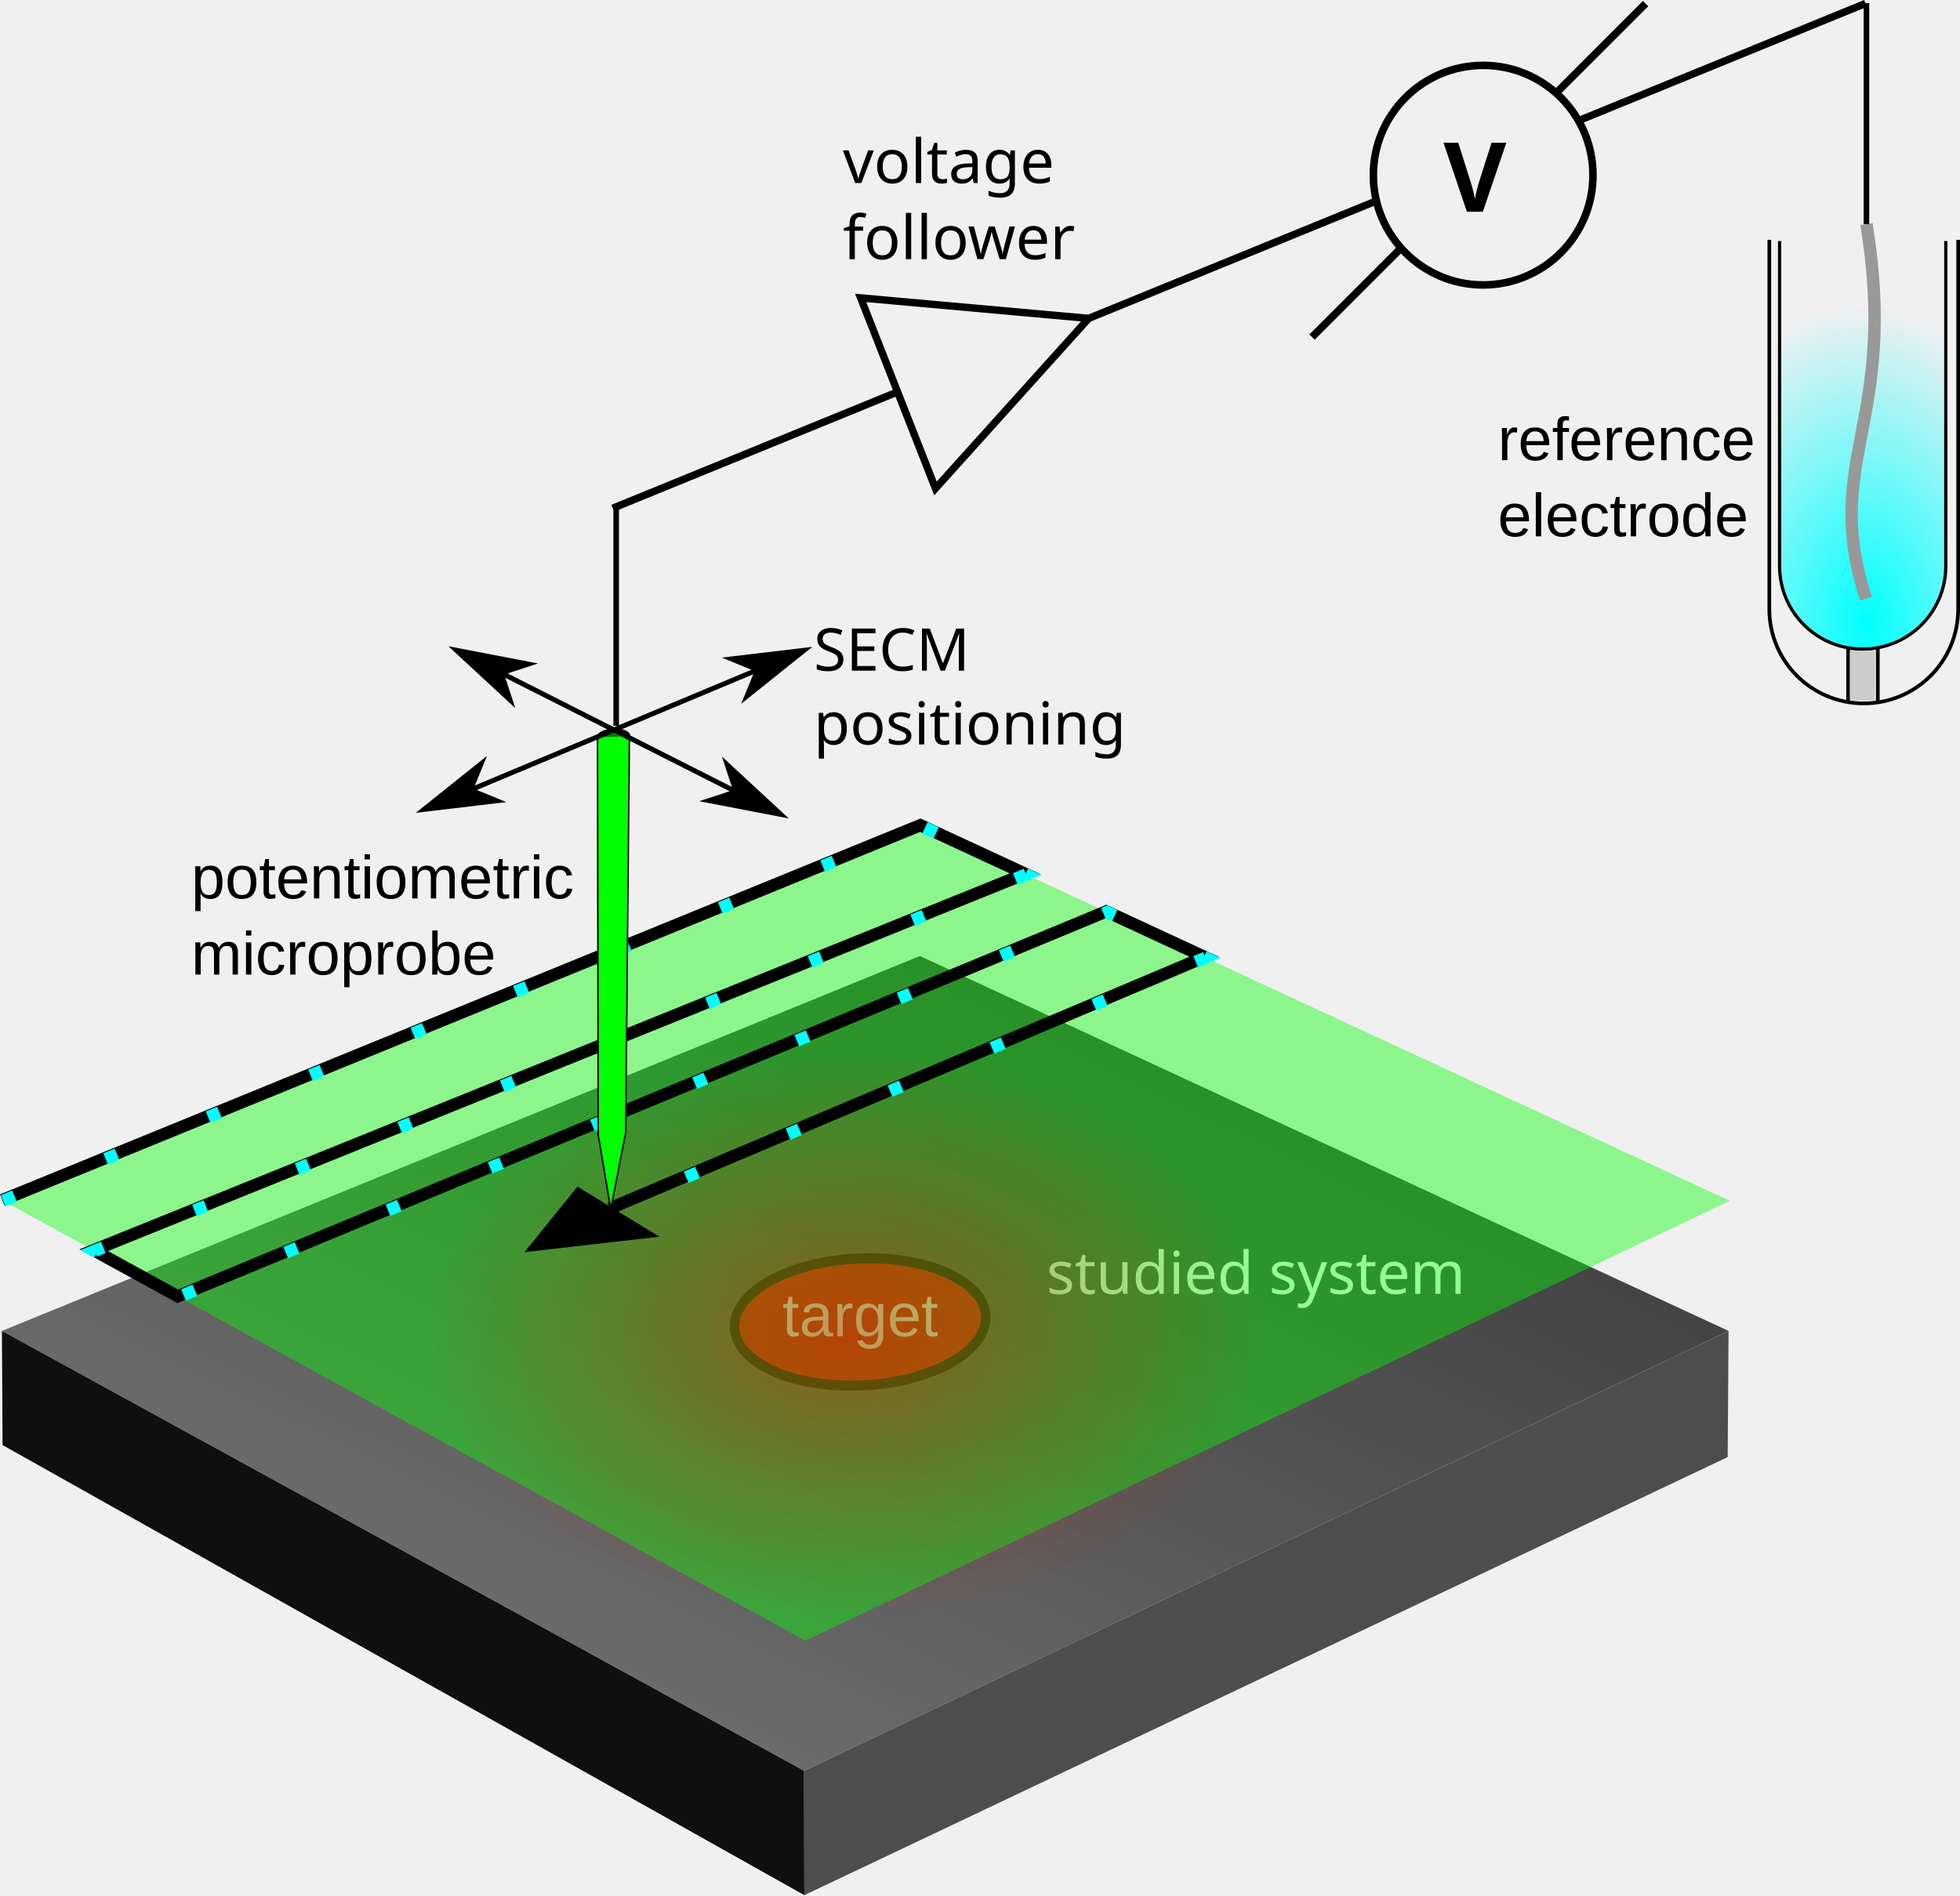
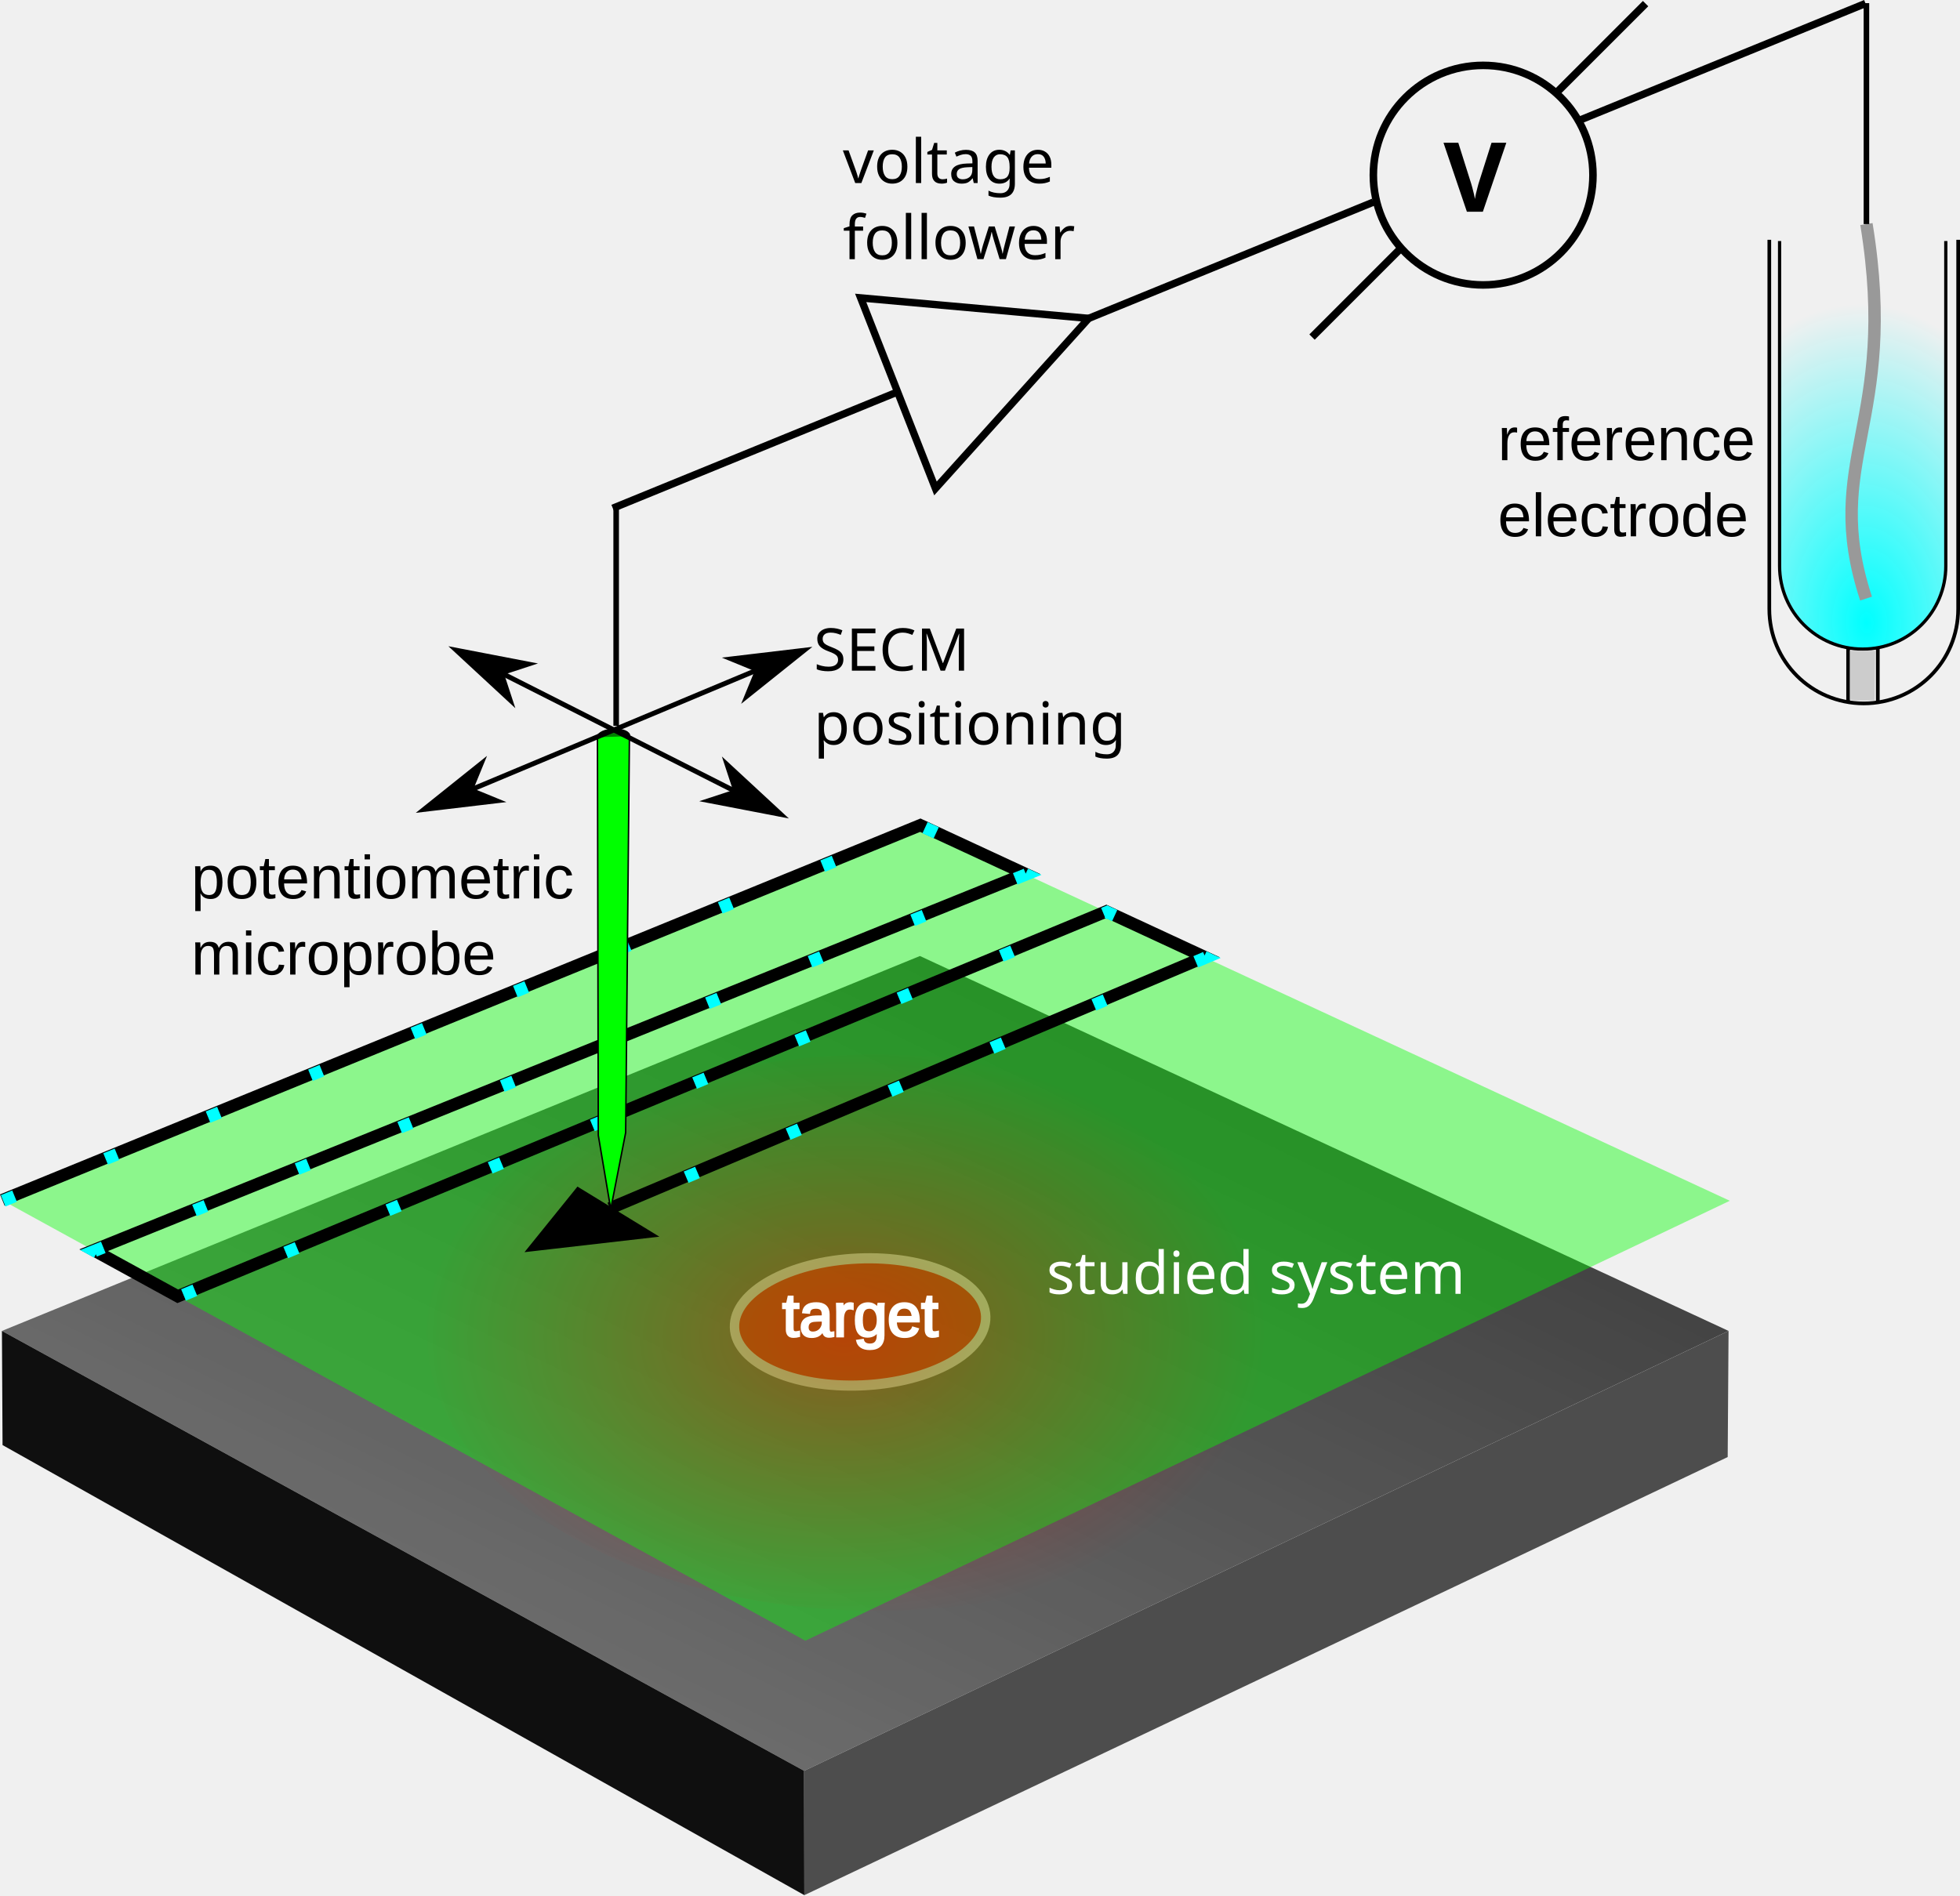
<svg xmlns="http://www.w3.org/2000/svg" xmlns:xlink="http://www.w3.org/1999/xlink" width="797.062" height="770.969" id="svg68187" version="1.1">
  <defs id="defs68189">
    <marker orient="auto" refY="0" refX="0" id="Arrow1Lend" style="overflow:visible">
      <path id="path64520" d="M 0,0 5,-5 -12.5,0 5,5 0,0 z" style="fill-rule:evenodd;stroke:#000000;stroke-width:1pt" transform="matrix(-0.8,0,0,-0.8,-10,0)" />
    </marker>
    <marker orient="auto" refY="0" refX="0" id="Arrow1Lstart" style="overflow:visible">
      <path id="path64517" d="M 0,0 5,-5 -12.5,0 5,5 0,0 z" style="fill-rule:evenodd;stroke:#000000;stroke-width:1pt" transform="matrix(0.8,0,0,0.8,10,0)" />
    </marker>
    <radialGradient xlink:href="#linearGradient66511" id="radialGradient66517" cx="-68.69" cy="564.073" fx="-68.69" fy="564.073" r="183.06" gradientTransform="matrix(-0.00967386,-0.640628,0.937709,-0.01415995,-598.2909,527.4306)" gradientUnits="userSpaceOnUse" />
    <linearGradient id="linearGradient66511">
      <stop style="stop-color:#ff0000;stop-opacity:1" offset="0" id="stop66513" />
      <stop style="stop-color:#ff0000;stop-opacity:0" offset="1" id="stop66515" />
    </linearGradient>
    <linearGradient y2="329.49" x2="1418.532" y1="66.27" x1="1546.188" gradientTransform="matrix(3.977367,0,0,3.977367,-5628.456,285.3111)" gradientUnits="userSpaceOnUse" id="linearGradient5267" xlink:href="#linearGradient3193" />
    <linearGradient id="linearGradient3193">
      <stop style="stop-color:#000000;stop-opacity:1" offset="0" id="stop3205" />
      <stop style="stop-color:#b3b3b3;stop-opacity:1" offset="1" id="stop3197" />
    </linearGradient>
    <linearGradient y2="329.49" x2="1418.532" y1="66.27" x1="1546.188" gradientTransform="matrix(3.977367,0,0,3.977367,-4263.561,398.5186)" gradientUnits="userSpaceOnUse" id="linearGradient68185" xlink:href="#linearGradient3193" />
    <radialGradient xlink:href="#linearGradient67227" id="radialGradient67233" cx="-770.242" cy="-107.118" fx="-770.242" fy="-107.118" r="115.357" gradientTransform="matrix(-0.03661566,-1.124624,0.7247331,-0.02359649,-95.59784,-399.5442)" gradientUnits="userSpaceOnUse" />
    <linearGradient id="linearGradient67227">
      <stop style="stop-color:#00ffff;stop-opacity:1;" offset="0" id="stop67229" />
      <stop style="stop-color:#00ffff;stop-opacity:0;" offset="1" id="stop67231" />
    </linearGradient>
    <radialGradient xlink:href="#linearGradient67227-9" id="radialGradient67233-1" cx="-770.242" cy="-107.118" fx="-770.242" fy="-107.118" r="115.357" gradientTransform="matrix(-0.03661566,-1.124624,0.7247331,-0.02359649,2194.821,-234.3322)" gradientUnits="userSpaceOnUse" />
    <linearGradient id="linearGradient67227-9">
      <stop style="stop-color:#00ffff;stop-opacity:1;" offset="0" id="stop67229-6" />
      <stop style="stop-color:#00ffff;stop-opacity:0;" offset="1" id="stop67231-9" />
    </linearGradient>
  </defs>
  <g id="layer1" transform="translate(-1386.281,-381.0625)">
    <path style="opacity:0.79;fill:url(#linearGradient68185);fill-opacity:1;stroke:#ff00ff;stroke-width:0;stroke-linecap:round;stroke-miterlimit:4" d="m 1387.066,922.442 373.32,-152.505 328.839,152.505 -375.936,178.95 z" id="rect3184" />
    <path style="fill:#0f0f0f;fill-opacity:1;stroke:#ff00ff;stroke-width:0;stroke-linecap:round;stroke-miterlimit:4" d="m 1387.066,922.442 326.223,178.95 0.088,50.562 -326.06,-183.076 z" id="rect3187" />
    <path style="fill:#4d4d4d;stroke:#ff00ff;stroke-width:0;stroke-linecap:round;stroke-miterlimit:4" d="m 1713.289,1101.391 375.936,-178.95 -0.354,51.309 -375.494,178.203 z" id="rect3189" />
-     <path style="opacity:0.79;fill:#ff0000;fill-opacity:1;stroke:#000000;stroke-width:0.994;stroke-linecap:round;stroke-miterlimit:4;stroke-dasharray:none" id="path3977" d="m 1433.303,-181.267 c 0,3.432 -5.943,6.213 -13.274,6.213 -7.331,0 -13.274,-2.782 -13.274,-6.213 0,-3.432 5.943,-6.213 13.274,-6.213 7.331,0 13.274,2.782 13.274,6.213 z" transform="matrix(3.848144,-0.1706215,0.1367352,4.152473,-3703.634,1913.784)" />
-     <text xml:space="preserve" style="font-size:35.398px;font-style:normal;font-weight:normal;line-height:125%;letter-spacing:0px;word-spacing:0px;fill:#ffffff;fill-opacity:1;stroke:none;font-family:Sans" x="1704.447" y="924.594" id="text3890-4">
-       <tspan id="tspan3892-2" x="1704.447" y="924.594" style="font-size:24.779px;font-style:normal;font-variant:normal;font-weight:normal;font-stretch:normal;fill:#ffffff;font-family:Arial;-inkscape-font-specification:Arial">target</tspan>
+     <path style="opacity:0.79;fill:#ff0000;fill-opacity:1;stroke:#ffffff;stroke-width:0.994;stroke-linecap:round;stroke-miterlimit:4;stroke-dasharray:none" id="path3977" d="m 1433.303,-181.267 c 0,3.432 -5.943,6.213 -13.274,6.213 -7.331,0 -13.274,-2.782 -13.274,-6.213 0,-3.432 5.943,-6.213 13.274,-6.213 7.331,0 13.274,2.782 13.274,6.213 z" transform="matrix(3.848144,-0.1706215,0.1367352,4.152473,-3703.634,1913.784)" />
+     <path style="opacity:0.416;fill:#00ff00;fill-opacity:1;stroke:#ff00ff;stroke-width:0;stroke-linecap:round;stroke-miterlimit:4" d="m 1387.572,869.505 373.32,-152.505 328.839,152.505 -375.936,178.95 z" id="rect3184-2" />
+     <path style="opacity:0.416;fill:url(#radialGradient66517);fill-opacity:1;fill-rule:evenodd;stroke:none" id="path66509" d="m 127.723,562.438 c 0,62.484 -81.959,113.137 -183.06,113.137 -101.101,0 -183.06,-50.653 -183.06,-113.137 0,-62.484 81.959,-113.137 183.06,-113.137 101.101,0 183.06,50.653 183.06,113.137 z" transform="translate(1798.25,360.6949)" />
+     <text xml:space="preserve" style="font-size:35.398px;font-style:normal;font-weight:normal;line-height:125%;letter-spacing:0px;word-spacing:0px;fill:#ffffff;fill-opacity:1;stroke:#ffffff;font-family:Sans" x="1704.447" y="924.594" id="text3890-4">
+       <tspan id="tspan3892-2" x="1704.447" y="924.594" style="font-size:24.779px;font-style:normal;font-variant:normal;font-weight:normal;font-stretch:normal;fill:#ffffff;font-family:Arial;-inkscape-font-specification:Arial;stroke:#ffffff">target</tspan>
    </text>
    <text xml:space="preserve" style="font-size:48.972px;font-style:normal;font-weight:normal;line-height:125%;letter-spacing:0px;word-spacing:0px;fill:#ffffff;fill-opacity:1;stroke:none;font-family:Sans" x="1811.844" y="907.357" id="text68127-2">
      <tspan id="tspan68129-5" x="1811.844" y="907.357" style="font-size:24px;fill:#ffffff">studied system</tspan>
    </text>
-     <path style="opacity:0.416;fill:#00ff00;fill-opacity:1;stroke:#ff00ff;stroke-width:0;stroke-linecap:round;stroke-miterlimit:4" d="m 1387.572,869.505 373.32,-152.505 328.839,152.505 -375.936,178.95 z" id="rect3184-2" />
-     <path style="opacity:0.416;fill:url(#radialGradient66517);fill-opacity:1;fill-rule:evenodd;stroke:none" id="path66509" d="m 127.723,562.438 c 0,62.484 -81.959,113.137 -183.06,113.137 -101.101,0 -183.06,-50.653 -183.06,-113.137 0,-62.484 81.959,-113.137 183.06,-113.137 101.101,0 183.06,50.653 183.06,113.137 z" transform="translate(1798.25,360.6949)" />
    <path style="fill:#000000;stroke:#000000;stroke-width:1px;stroke-linecap:butt;stroke-linejoin:miter;stroke-opacity:1" d="m 1600.727,889.772 20.499,-25.381 31.697,19.383 z" id="path66525" />
    <path style="fill:none;stroke:#000000;stroke-width:5;stroke-linecap:butt;stroke-linejoin:miter;stroke-miterlimit:4;stroke-opacity:1;stroke-dasharray:none;stroke-dashoffset:0" d="m 1387.223,869.226 373.32,-152.505 42.637,19.774 -378.804,153.112 34.186,18.753 377.596,-156.571 40.008,18.554 -241.865,102.258" id="path66523-9" />
    <path style="fill:none;stroke:#00ffff;stroke-width:5;stroke-linecap:butt;stroke-linejoin:miter;stroke-miterlimit:4;stroke-opacity:1;stroke-dasharray:5, 40;stroke-dashoffset:0" d="m 1387.572,869.505 373.32,-152.505 42.637,19.774 -378.804,153.112 34.186,18.753 377.595,-156.571 40.008,18.554 -241.865,102.258" id="path66523" />
    <path style="fill:#008000;stroke:#000000;stroke-width:1;stroke-miterlimit:4;stroke-dasharray:none" id="path3923-3" d="m 75.714,238.791 c 0,1.578 -3.518,2.857 -7.857,2.857 -4.339,0 -7.857,-1.279 -7.857,-2.857 0,-1.578 3.518,-2.857 7.857,-2.857 4.339,0 7.857,1.279 7.857,2.857 z" transform="matrix(0.8253199,-0.01891794,-0.09297075,1.023008,1601.922,437.8108)" />
    <path style="fill:#00ff00;stroke:#000000;stroke-width:0.595px;stroke-linecap:butt;stroke-linejoin:miter;stroke-opacity:1" d="m 1629.24,680.961 0.344,161.924 5.065,29.995 6.067,-31.113 1.532,-161.24" id="path3917-7" />
    <text xml:space="preserve" style="font-size:35.398px;font-style:normal;font-weight:normal;line-height:125%;letter-spacing:0px;word-spacing:0px;fill:#000000;fill-opacity:1;stroke:none;font-family:Sans" x="1464.014" y="746.517" id="text3975-9-5-6">
      <tspan x="1464.014" y="746.517" style="font-size:24.779px;font-style:normal;font-variant:normal;font-weight:normal;font-stretch:normal;font-family:Arial;-inkscape-font-specification:Arial" id="tspan67103-9">potentiometric</tspan>
      <tspan x="1464.014" y="777.491" id="tspan3979-4-0-7" style="font-size:24.779px;font-style:normal;font-variant:normal;font-weight:normal;font-stretch:normal;font-family:Arial;-inkscape-font-specification:Arial">microprobe</tspan>
    </text>
    <path style="fill:none;stroke:#000000;stroke-width:1.493;stroke-miterlimit:4" d="m 2182.599,478.598 0,150.19 c 0,21.274 -17.127,38.401 -38.401,38.401 -21.274,0 -38.401,-17.127 -38.401,-38.401 l 0,-150.19" id="rect67151-7" />
    <path style="fill:url(#radialGradient67233-1);fill-opacity:1;stroke:#000000;stroke-width:1.314;stroke-miterlimit:4" d="m 2177.568,479.11 0,132.184 c 0,18.724 -15.073,33.797 -33.797,33.797 -18.724,0 -33.797,-15.073 -33.797,-33.797 l 0,-132.184" id="rect67151-4-2" />
    <path style="fill:none;stroke:#000000;stroke-width:1.493;stroke-linecap:butt;stroke-linejoin:miter;stroke-miterlimit:4;stroke-opacity:1;stroke-dasharray:none" d="m 2137.85,644.535 0,22.326" id="path67173-81" />
    <path style="fill:none;stroke:#000000;stroke-width:1.493;stroke-linecap:butt;stroke-linejoin:miter;stroke-miterlimit:4;stroke-opacity:1;stroke-dasharray:none" d="m 2149.918,644.384 0,22.326" id="path67173-8-2" />
    <path style="fill:#cccccc;fill-opacity:1;fill-rule:evenodd;stroke:none" d="m 2139.55,665.907 -0.96,-0.192 0,-9.973 0,-9.973 5.128,0 5.128,0 -0.114,10.11 -0.114,10.11 -4.053,0.056 c -2.229,0.031 -4.486,-0.031 -5.013,-0.136 l 0,0 z" id="path67193-0" />
    <path style="fill:none;stroke:#999999;stroke-width:5.055;stroke-linecap:butt;stroke-linejoin:miter;stroke-miterlimit:4;stroke-opacity:1;stroke-dasharray:none" d="m 2145.292,472.206 c 13.202,81.08 -18.501,96.234 -0.157,152.345" id="path67199-5" />
    <path style="fill:none;stroke:#000000;stroke-width:5;stroke-linecap:round;stroke-miterlimit:4;stroke-dasharray:none;stroke-dashoffset:0" id="path67235-2" d="m -878.833,50.291 c 0,40.168 -32.563,72.731 -72.731,72.731 -40.168,0 -72.731,-32.563 -72.731,-72.731 0,-40.168 32.563,-72.731 72.731,-72.731 40.168,0 72.731,32.563 72.731,72.731 z" transform="matrix(0.6139857,0,0,0.6139857,2573.675,421.4305)" />
    <text xml:space="preserve" style="font-size:39.295px;font-style:normal;font-weight:normal;line-height:125%;letter-spacing:0px;word-spacing:0px;fill:#000000;fill-opacity:1;stroke:none;font-family:Sans" x="1973.302" y="467.194" id="text67237-9">
      <tspan id="tspan67239-5" x="1973.302" y="467.194" style="font-weight:bold;-inkscape-font-specification:Sans Bold">V</tspan>
    </text>
    <path style="fill:none;stroke:#000000;stroke-width:3.07;stroke-linecap:butt;stroke-linejoin:miter;stroke-miterlimit:4;stroke-opacity:1;stroke-dasharray:none" d="m 1919.839,518.176 36.206,-36.206" id="path67243-1" />
    <path style="fill:none;stroke:#000000;stroke-width:3.07;stroke-linecap:butt;stroke-linejoin:miter;stroke-miterlimit:4;stroke-opacity:1;stroke-dasharray:none" d="m 2019.089,418.926 36.392,-36.392" id="path67245-7" />
    <text xml:space="preserve" style="font-size:35.398px;font-style:normal;font-weight:normal;line-height:125%;letter-spacing:0px;word-spacing:0px;fill:#000000;fill-opacity:1;stroke:none;font-family:Sans" x="1995.386" y="568.251" id="text3975-9-5-9-0">
      <tspan x="1995.386" y="568.251" id="tspan3979-4-0-5-7" style="font-size:24.779px;font-style:normal;font-variant:normal;font-weight:normal;font-stretch:normal;font-family:Arial;-inkscape-font-specification:Arial">reference</tspan>
      <tspan x="1995.386" y="599.224" style="font-size:24.779px;font-style:normal;font-variant:normal;font-weight:normal;font-stretch:normal;font-family:Arial;-inkscape-font-specification:Arial" id="tspan67283-7">electrode</tspan>
    </text>
    <text xml:space="preserve" style="font-size:64px;font-style:normal;font-weight:normal;line-height:125%;letter-spacing:0px;word-spacing:0px;fill:#000000;fill-opacity:1;stroke:none;font-family:Sans" x="1729.04" y="455.517" id="text67311-1">
      <tspan id="tspan67313-7" x="1729.04" y="455.517" style="font-size:24.779px">voltage</tspan>
      <tspan x="1729.04" y="486.491" id="tspan67315-0" style="font-size:24.779px">follower</tspan>
    </text>
    <path style="fill:none;stroke:#000000;stroke-width:3;stroke-linecap:butt;stroke-linejoin:miter;stroke-miterlimit:4;stroke-opacity:1;stroke-dasharray:none" d="M 1829.002,510.573 1944.804,463.267" id="path67548-2-0" />
    <path style="fill:none;stroke:#000000;stroke-width:3;stroke-linecap:butt;stroke-linejoin:miter;stroke-miterlimit:4;stroke-opacity:1;stroke-dasharray:none" d="m 1736.286,502.237 92.716,8.336 -62.298,69.171 z" id="path68078-6" />
    <path style="fill:none;stroke:#000000;stroke-width:2.258;stroke-linecap:butt;stroke-linejoin:miter;stroke-miterlimit:4;stroke-opacity:1;stroke-dasharray:none" d="m 2145.292,382.335 0,89.871" id="path67548-4-6-7" />
    <path style="fill:none;stroke:#000000;stroke-width:3;stroke-linecap:butt;stroke-linejoin:miter;stroke-miterlimit:4;stroke-opacity:1;stroke-dasharray:none" d="m 1635.484,587.797 115.802,-47.306" id="path67548-2-0-1" />
    <path style="fill:none;stroke:#000000;stroke-width:3;stroke-linecap:butt;stroke-linejoin:miter;stroke-miterlimit:4;stroke-opacity:1;stroke-dasharray:none" d="M 2029.119,429.771 2144.921,382.464" id="path67548-2-0-3" />
    <path style="fill:none;stroke:#000000;stroke-width:2.258;stroke-linecap:butt;stroke-linejoin:miter;stroke-miterlimit:4;stroke-opacity:1;stroke-dasharray:none" d="m 1636.854,586.426 0,89.871" id="path67548-4-6-7-4" />
    <g id="g69526" transform="translate(-1171.777,-218.1929)">
      <path id="path68642" d="M 2884.83,863.882 2730.737,928.394" style="fill:none;stroke:#000000;stroke-width:2.007;stroke-linecap:butt;stroke-linejoin:miter;stroke-miterlimit:4;stroke-opacity:1;stroke-dasharray:none;marker-start:url(#Arrow1Lstart);marker-end:url(#Arrow1Lend)" />
      <path id="path68644" d="m 2743.88,863.882 131.496,66.535" style="fill:none;stroke:#000000;stroke-width:2.007;stroke-linecap:butt;stroke-linejoin:miter;stroke-miterlimit:4;stroke-opacity:1;stroke-dasharray:none;marker-start:url(#Arrow1Lstart);marker-end:url(#Arrow1Lend)" />
    </g>
    <text xml:space="preserve" style="font-size:64px;font-style:normal;font-weight:normal;line-height:125%;letter-spacing:0px;word-spacing:0px;fill:#000000;fill-opacity:1;stroke:none;font-family:Sans" x="1717.207" y="653.879" id="text69532">
      <tspan id="tspan69534" x="1717.207" y="653.879" style="font-size:24px">SECM</tspan>
      <tspan x="1717.207" y="683.879" id="tspan69536" style="font-size:24px">positioning</tspan>
    </text>
  </g>
</svg>
